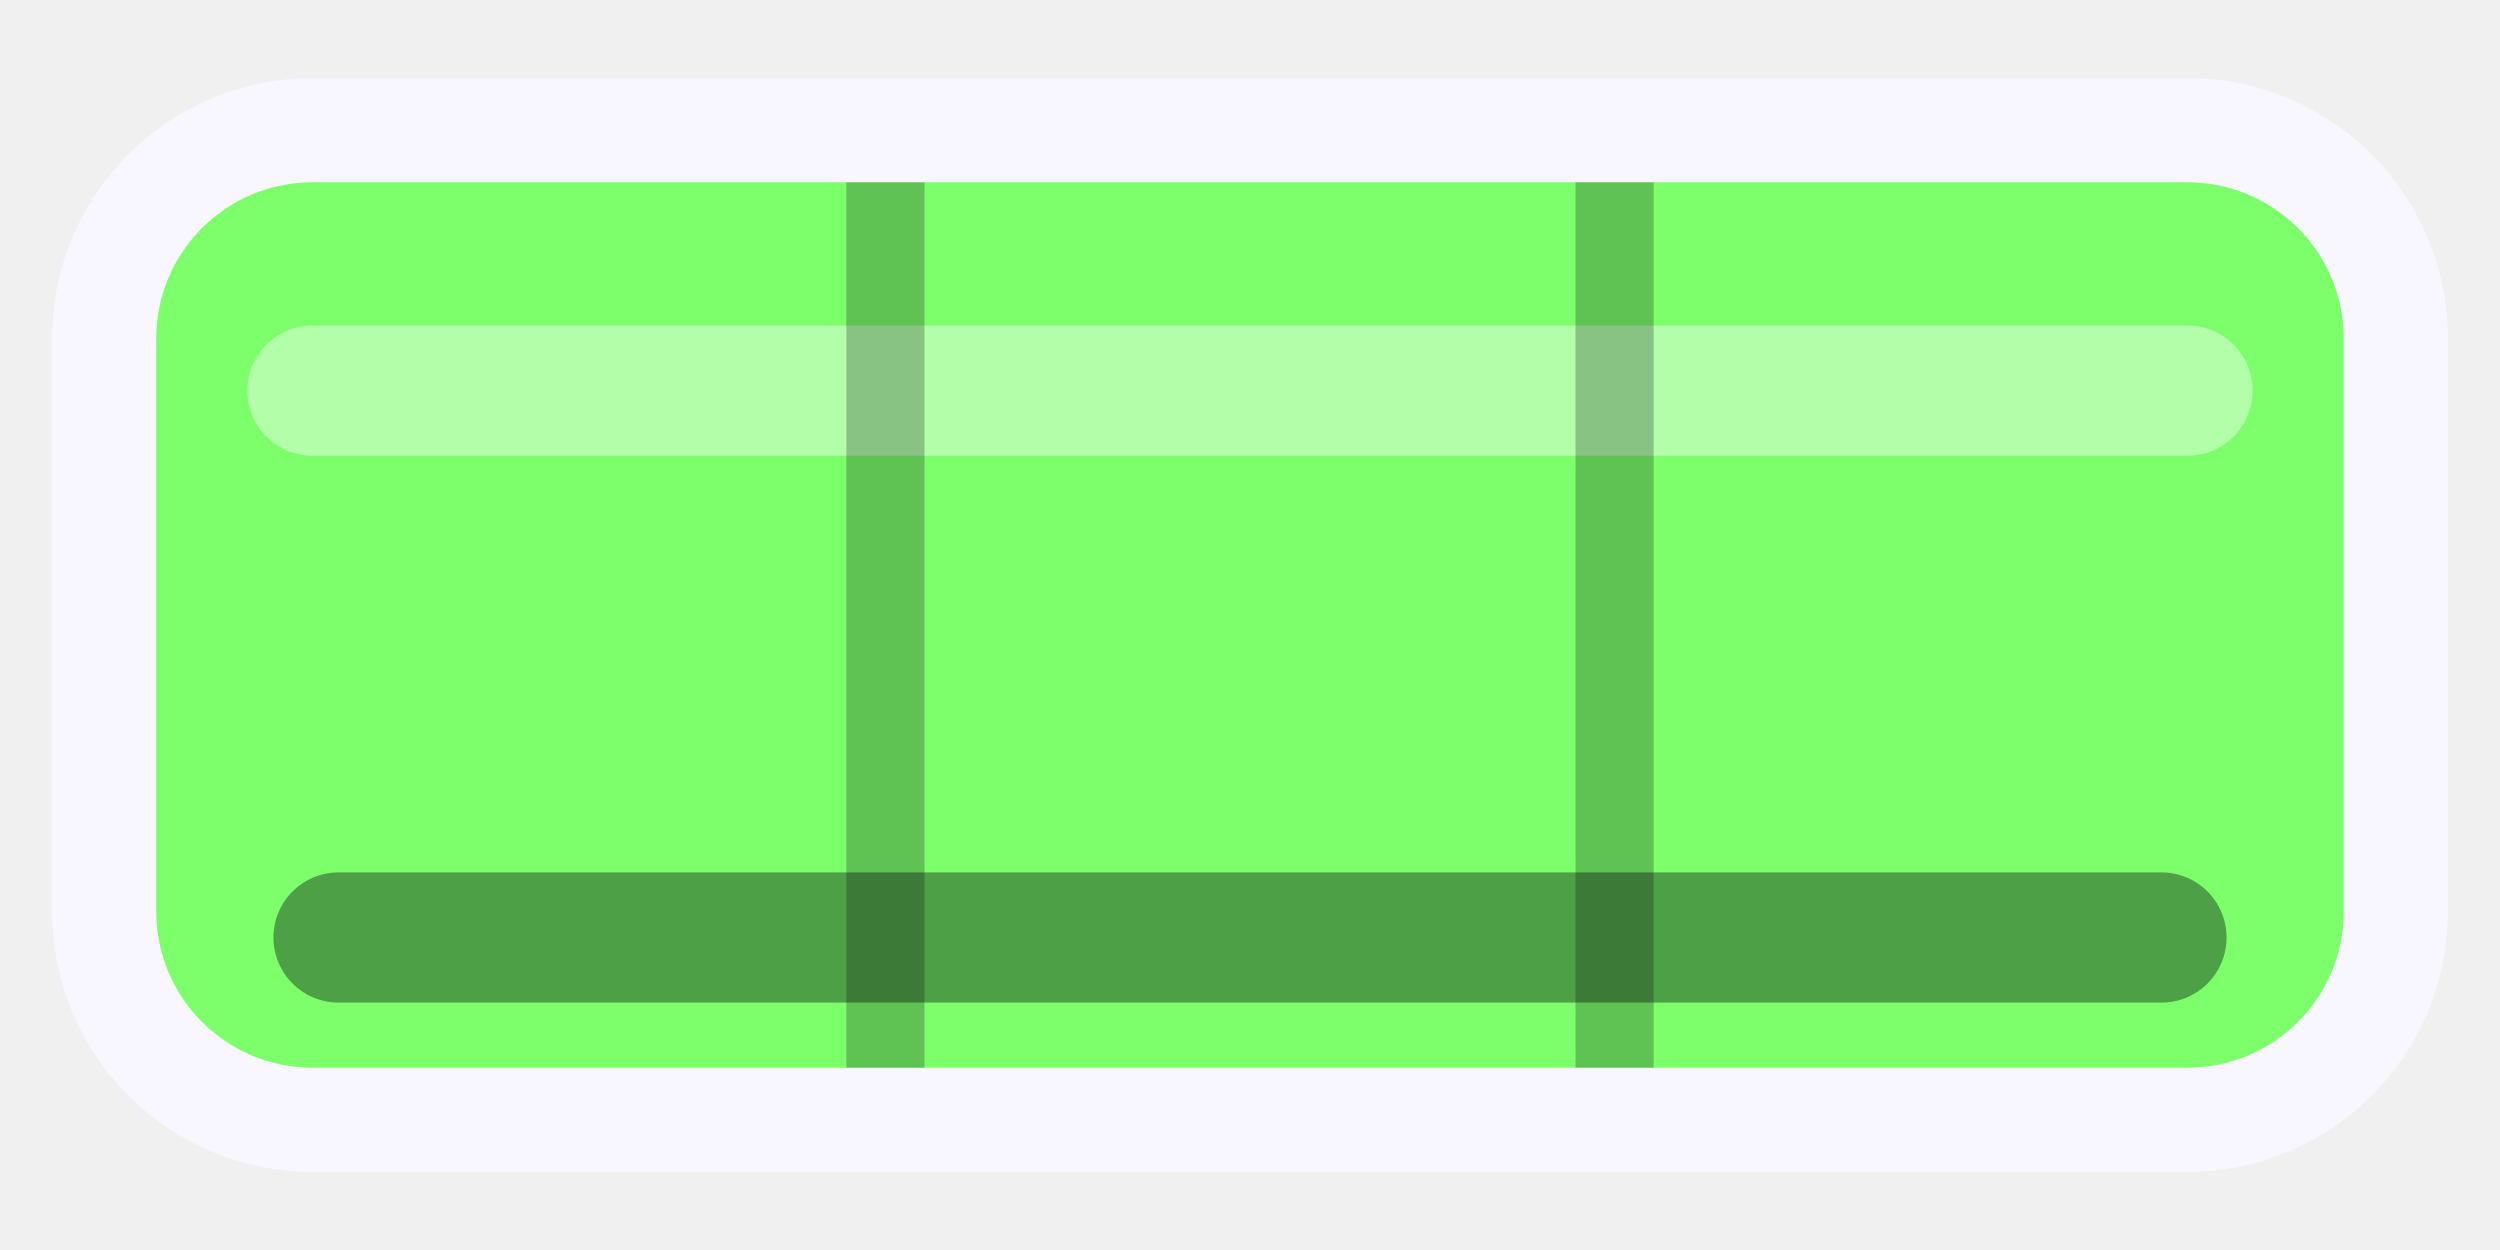
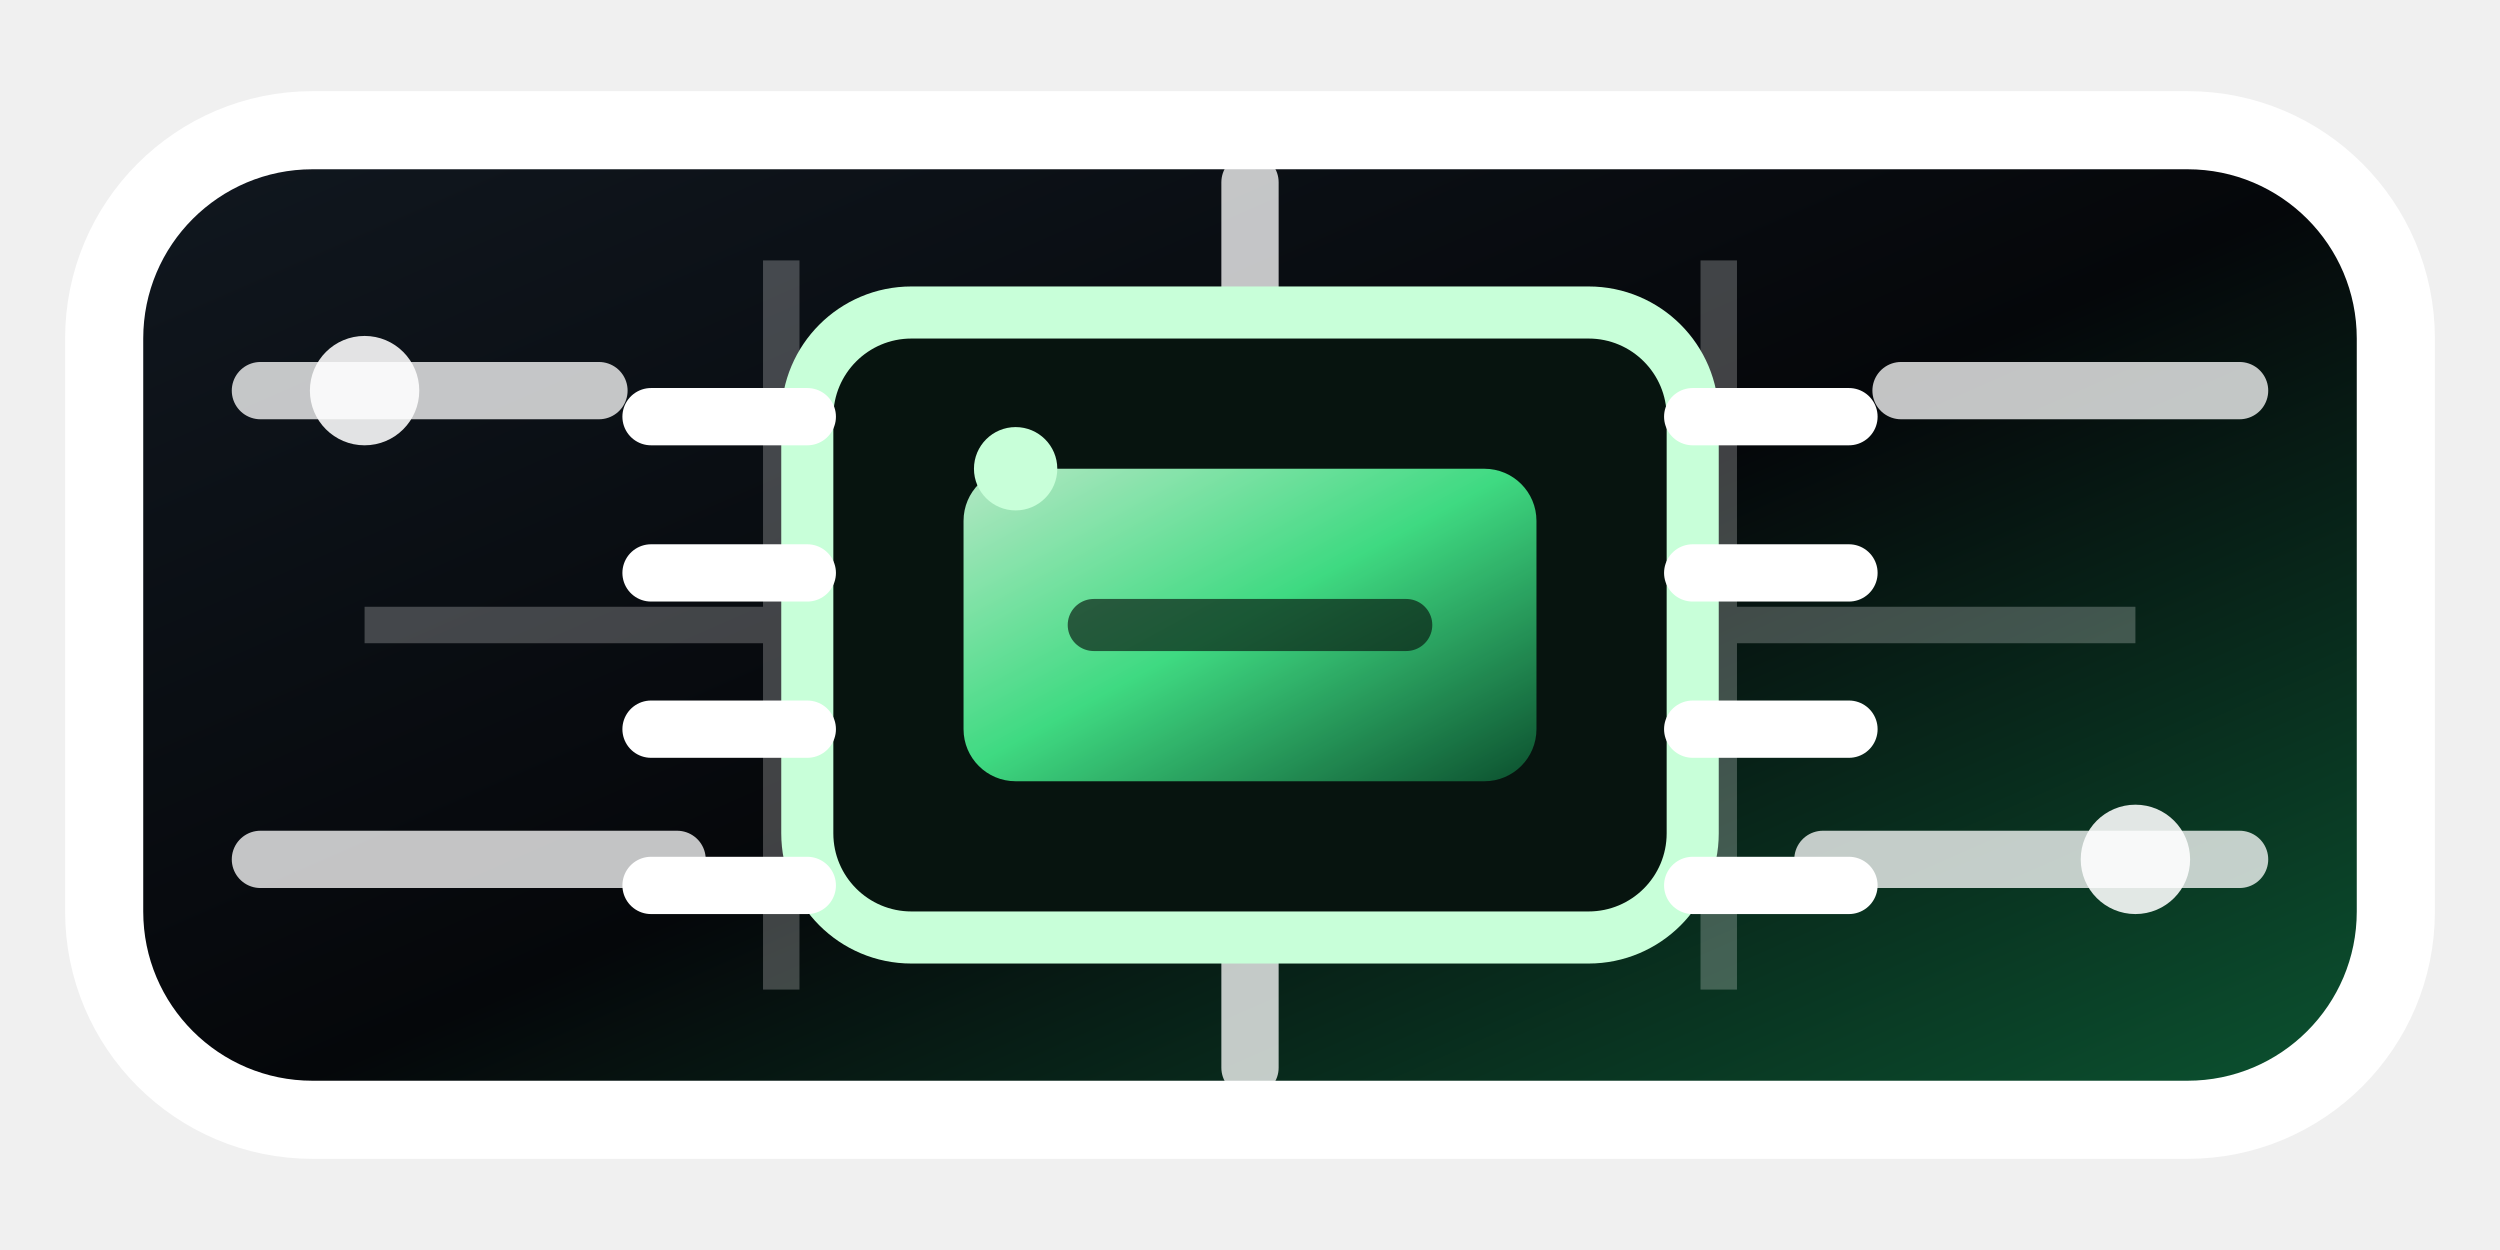
- <svg xmlns="http://www.w3.org/2000/svg" viewBox="0 0 96 48" role="img" aria-label="Tijolo do jogo">
-   <rect x="4" y="5" width="88" height="38" rx="8" fill="#7cff6b" stroke="#f8f7ff" stroke-width="4" />
-   <path d="M12 15h72" stroke="#ffffff" stroke-width="5" stroke-linecap="round" opacity="0.42" />
-   <path d="M13 36h70" stroke="#02040a" stroke-width="5" stroke-linecap="round" opacity="0.38" />
-   <path d="M34 7v34M62 7v34" stroke="#02040a" stroke-width="3" opacity="0.24" />
+ <svg xmlns="http://www.w3.org/2000/svg" viewBox="0 0 96 48" role="img" aria-label="Chip integrado">
+   <defs>
+     <linearGradient id="spr-brick-basic-green-high-contrast-normal-board" x1="0" y1="0" x2="1" y2="1">
+       <stop offset="0" stop-color="#111820" />
+       <stop offset="0.52" stop-color="#05070a" />
+       <stop offset="1" stop-color="#0c5632" />
+     </linearGradient>
+     <linearGradient id="spr-brick-basic-green-high-contrast-normal-part" x1="0" y1="0" x2="1" y2="1">
+       <stop offset="0" stop-color="#c8ffd9" />
+       <stop offset="0.48" stop-color="#45f08f" />
+       <stop offset="1" stop-color="#0c5632" />
+     </linearGradient>
+   </defs>
+   <rect x="4" y="5" width="88" height="38" rx="8" fill="url(#spr-brick-basic-green-high-contrast-normal-board)" stroke="#ffffff" stroke-width="3" />
+   <path d="M10 15h13M73 15h13M10 33h16M70 33h16M48 7v7M48 34v7" stroke="#ffffff" stroke-width="2.2" stroke-linecap="round" opacity=".76" />
+   <path d="M14 24h68M30 10v28M66 10v28" stroke="#ffffff42" stroke-width="1.4" opacity=".9" />
+   <circle cx="14" cy="15" r="2.1" fill="#ffffff" opacity=".88" />
+   <circle cx="82" cy="33" r="2.1" fill="#ffffff" opacity=".88" />
+   <rect x="31" y="12" width="34" height="24" rx="4" fill="#07140f" stroke="#c8ffd9" stroke-width="2" />
+   <rect x="37" y="18" width="22" height="12" rx="2" fill="url(#spr-brick-basic-green-high-contrast-normal-part)" opacity=".9" />
+   <path d="M25 16h6M25 22h6M25 28h6M25 34h6M65 16h6M65 22h6M65 28h6M65 34h6" stroke="#ffffff" stroke-width="2.2" stroke-linecap="round" />
+   <circle cx="39" cy="18" r="1.6" fill="#c8ffd9" />
+   <path d="M42 24h12" stroke="#06120d" stroke-width="2" stroke-linecap="round" opacity=".65" />
</svg>
